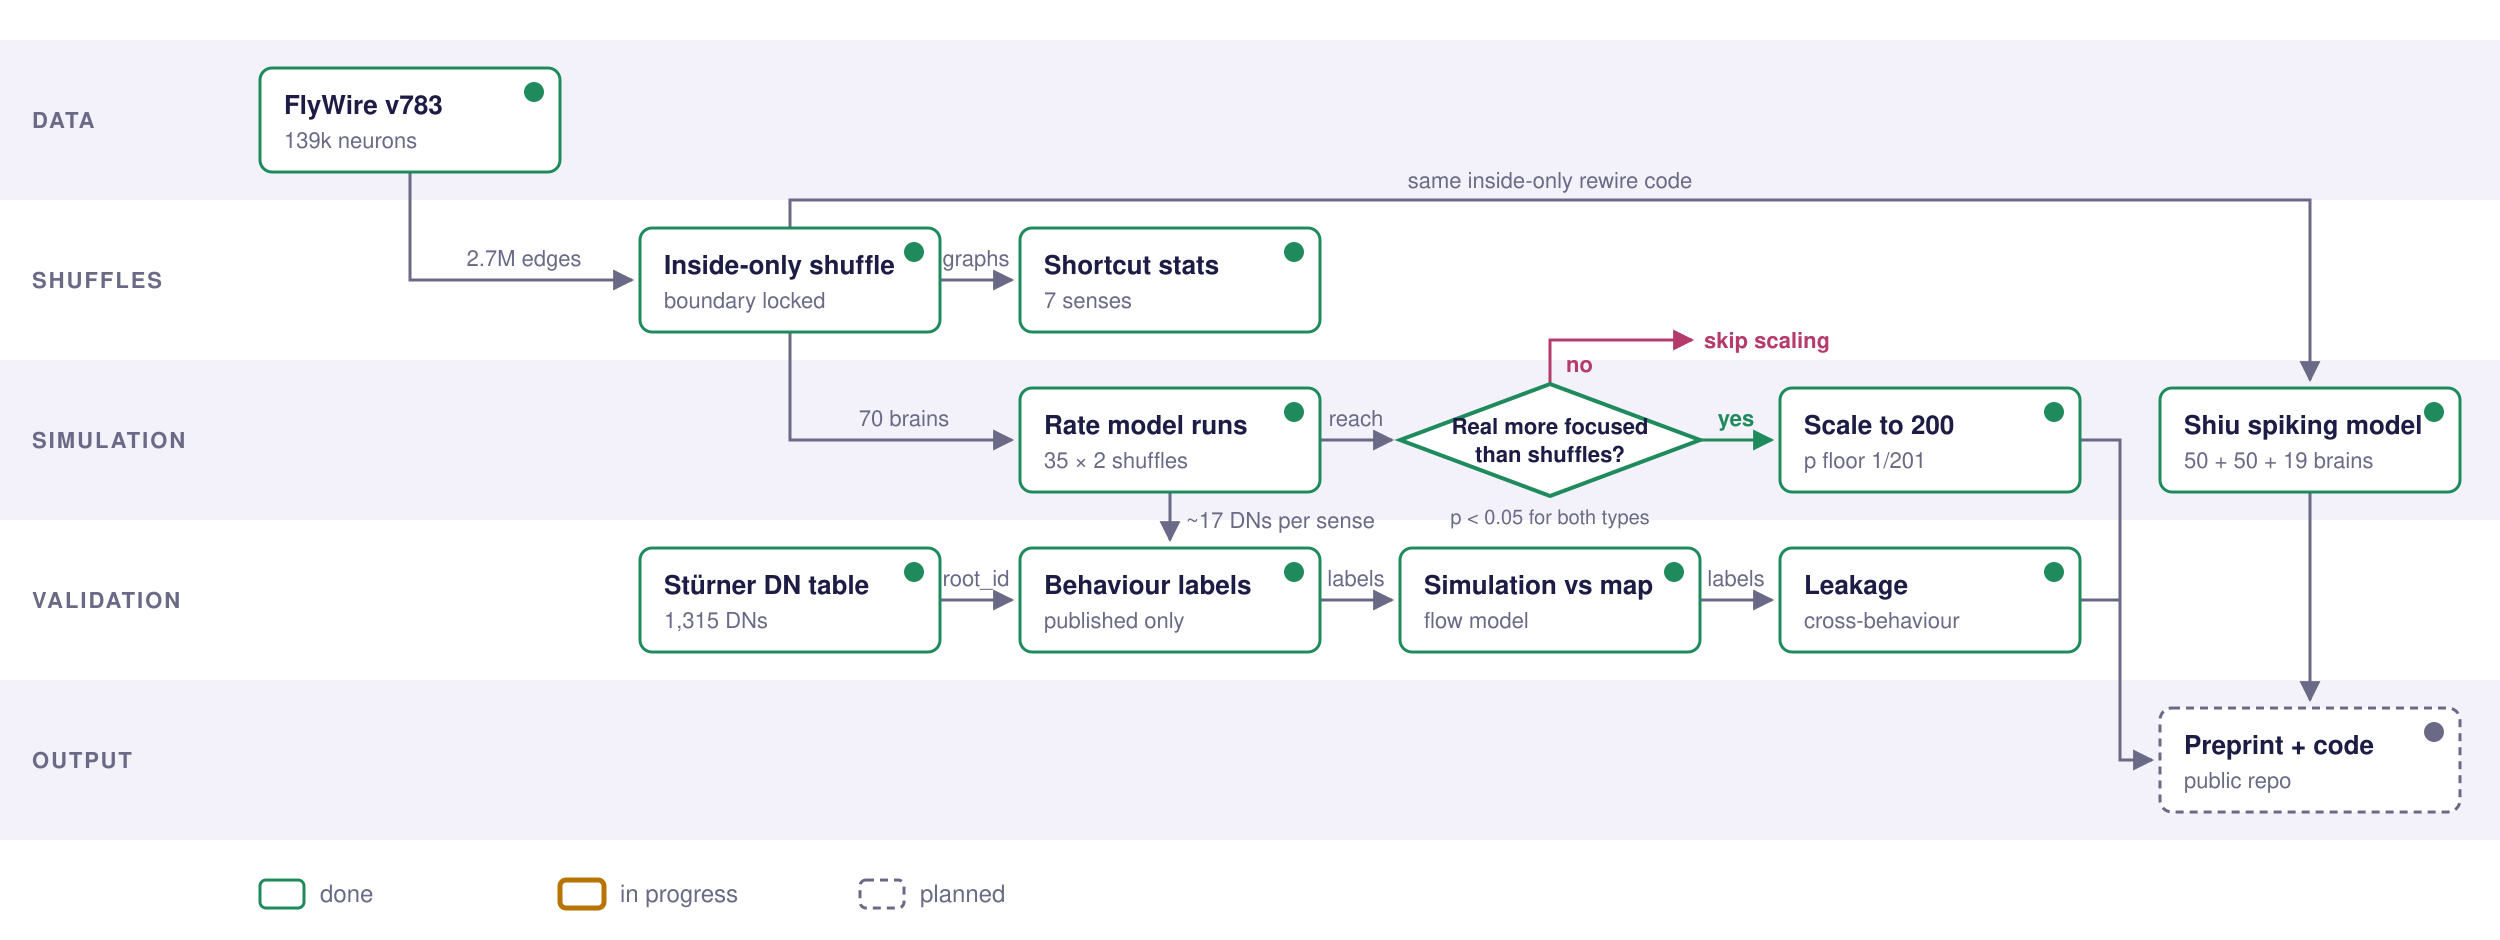
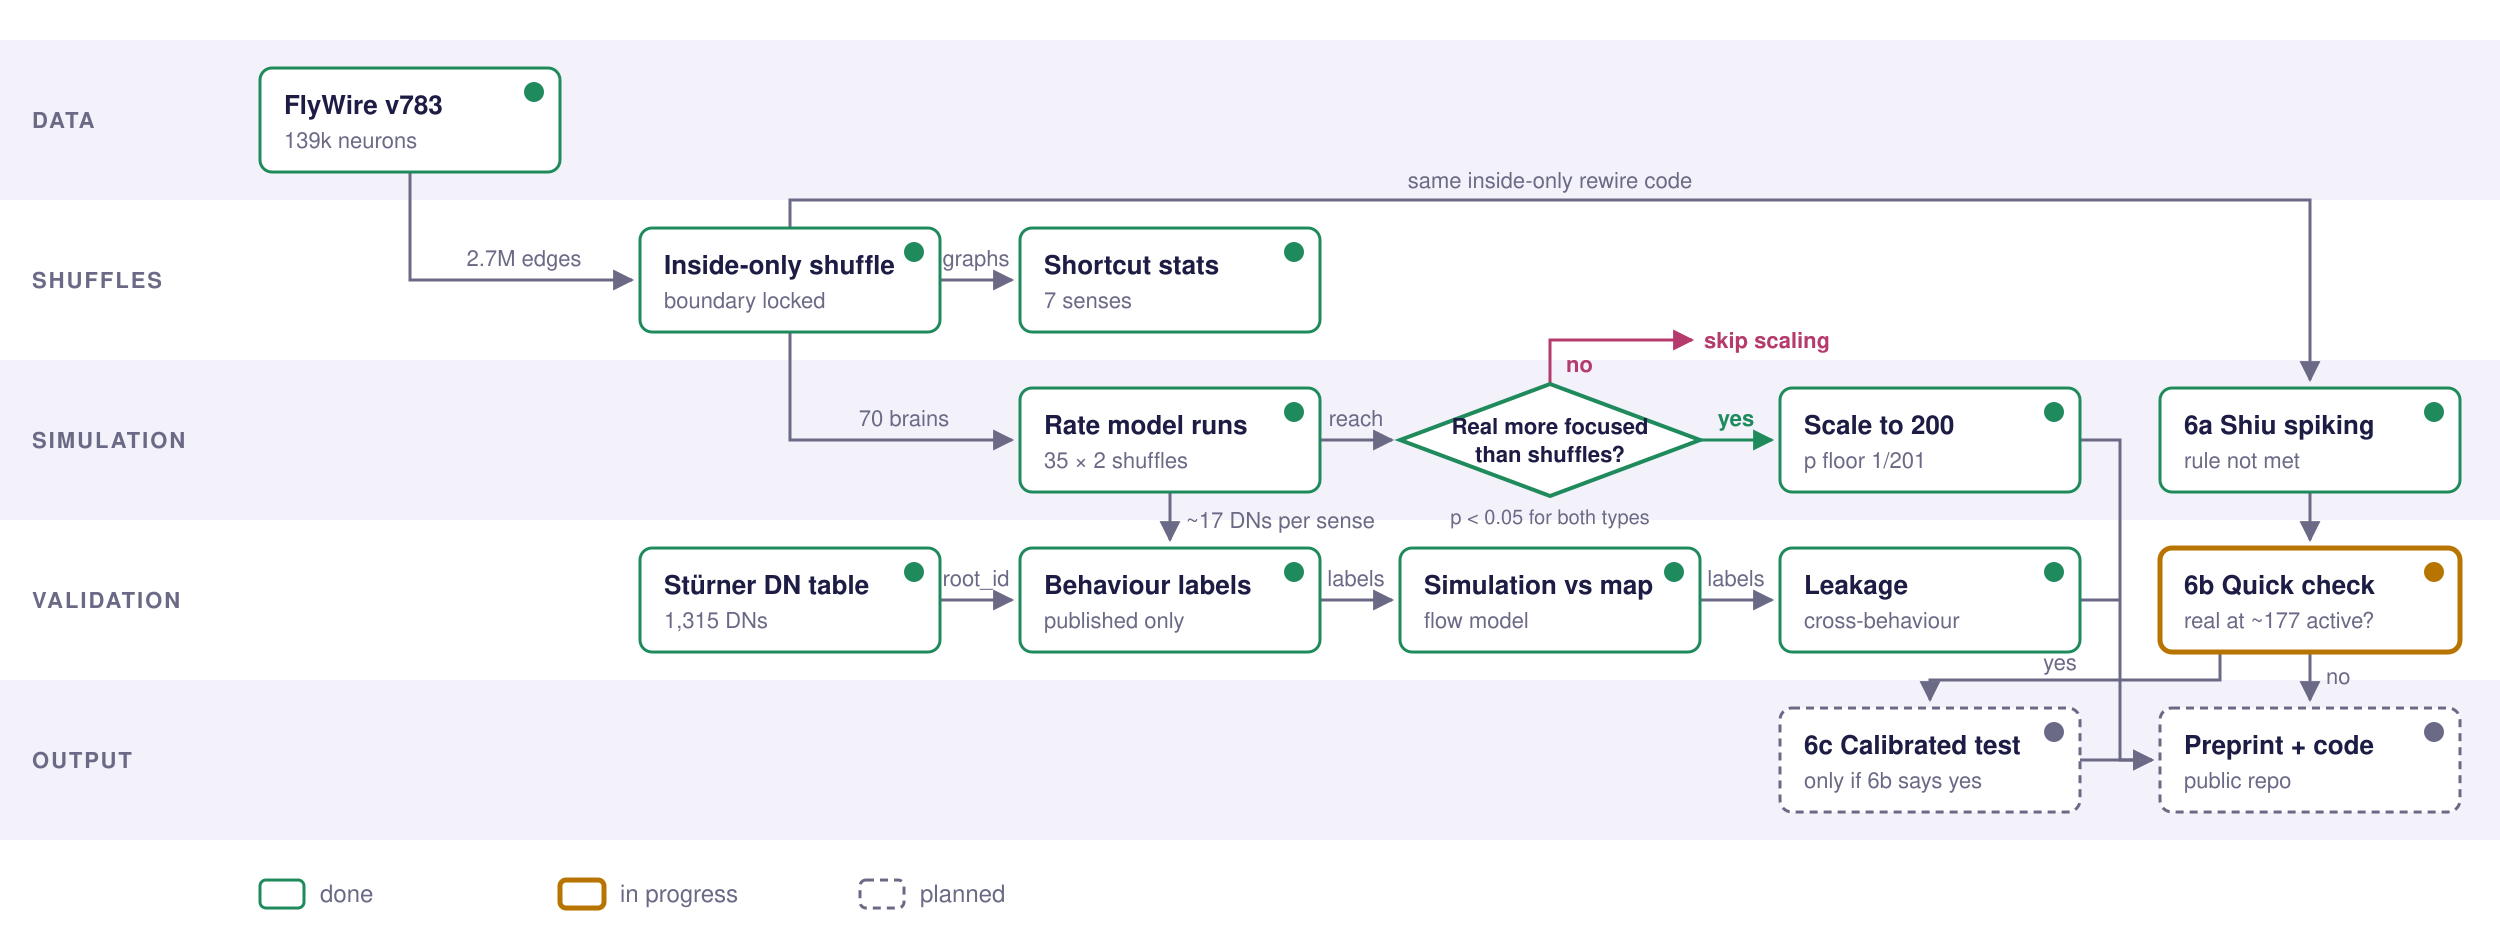
<svg xmlns="http://www.w3.org/2000/svg" viewBox="0 0 1250 470" font-family="Segoe UI, Helvetica, Arial, sans-serif">
  <rect width="1250" height="470" fill="#ffffff" />
  <defs>
    <marker id="pa" viewBox="0 0 10 10" refX="9" refY="5" markerWidth="7" markerHeight="7" orient="auto">
      <path d="M0,0L10,5L0,10z" fill="#6b6a86" />
    </marker>
    <marker id="py" viewBox="0 0 10 10" refX="9" refY="5" markerWidth="7" markerHeight="7" orient="auto">
      <path d="M0,0L10,5L0,10z" fill="#1f8a5c" />
    </marker>
    <marker id="pn" viewBox="0 0 10 10" refX="9" refY="5" markerWidth="7" markerHeight="7" orient="auto">
      <path d="M0,0L10,5L0,10z" fill="#b53b6d" />
    </marker>
  </defs>
  <rect x="0" y="20" width="1250" height="80" fill="#f3f2fa" />
  <text x="16" y="64" font-size="11" font-weight="700" letter-spacing="1" fill="#6b6a86">DATA</text>
  <text x="16" y="144" font-size="11" font-weight="700" letter-spacing="1" fill="#6b6a86">SHUFFLES</text>
  <rect x="0" y="180" width="1250" height="80" fill="#f3f2fa" />
  <text x="16" y="224" font-size="11" font-weight="700" letter-spacing="1" fill="#6b6a86">SIMULATION</text>
  <text x="16" y="304" font-size="11" font-weight="700" letter-spacing="1" fill="#6b6a86">VALIDATION</text>
  <rect x="0" y="340" width="1250" height="80" fill="#f3f2fa" />
  <text x="16" y="384" font-size="11" font-weight="700" letter-spacing="1" fill="#6b6a86">OUTPUT</text>
  <path d="M205,86 V140 H316" fill="none" stroke="#6b6a86" stroke-width="1.5" marker-end="url(#pa)" />
  <text x="262" y="133" font-size="11" fill="#6b6a86" text-anchor="middle">2.7M edges</text>
  <path d="M470,140 H506" fill="none" stroke="#6b6a86" stroke-width="1.5" marker-end="url(#pa)" />
  <text x="488" y="133" font-size="11" fill="#6b6a86" text-anchor="middle">graphs</text>
  <path d="M395,166 V220 H506" fill="none" stroke="#6b6a86" stroke-width="1.5" marker-end="url(#pa)" />
  <text x="452" y="213" font-size="11" fill="#6b6a86" text-anchor="middle">70 brains</text>
  <path d="M660,220 H696" fill="none" stroke="#6b6a86" stroke-width="1.5" marker-end="url(#pa)" />
  <text x="678" y="213" font-size="11" fill="#6b6a86" text-anchor="middle">reach</text>
  <path d="M850,220 H886" fill="none" stroke="#1f8a5c" stroke-width="1.5" marker-end="url(#py)" />
  <text x="868" y="213" font-size="11" fill="#1f8a5c" text-anchor="middle" font-weight="700">yes</text>
  <path d="M775,192 V170 H846" fill="none" stroke="#b53b6d" stroke-width="1.5" marker-end="url(#pn)" />
  <text x="783" y="186" font-size="11" fill="#b53b6d" text-anchor="start" font-weight="700">no</text>
  <text x="852" y="174" font-size="11" font-weight="700" fill="#b53b6d">skip scaling</text>
  <text x="775" y="262" font-size="10" fill="#6b6a86" text-anchor="middle">p &lt; 0.05 for both types</text>
  <path d="M585,246 V270" fill="none" stroke="#6b6a86" stroke-width="1.5" marker-end="url(#pa)" />
  <text x="593" y="264" font-size="11" fill="#6b6a86" text-anchor="start">~17 DNs per sense</text>
  <path d="M470,300 H506" fill="none" stroke="#6b6a86" stroke-width="1.5" marker-end="url(#pa)" />
  <text x="488" y="293" font-size="11" fill="#6b6a86" text-anchor="middle">root_id</text>
  <path d="M660,300 H696" fill="none" stroke="#6b6a86" stroke-width="1.5" marker-end="url(#pa)" />
  <text x="678" y="293" font-size="11" fill="#6b6a86" text-anchor="middle">labels</text>
  <path d="M850,300 H886" fill="none" stroke="#6b6a86" stroke-width="1.5" marker-end="url(#pa)" />
  <text x="868" y="293" font-size="11" fill="#6b6a86" text-anchor="middle">labels</text>
  <path d="M395,114 V100 H1155 V190" fill="none" stroke="#6b6a86" stroke-width="1.5" marker-end="url(#pa)" />
  <text x="775" y="94" font-size="11" fill="#6b6a86" text-anchor="middle">same inside-only rewire code</text>
  <path d="M1040,220 H1060 V380 H1076" fill="none" stroke="#6b6a86" stroke-width="1.5" marker-end="url(#pa)" />
  <path d="M1040,300 H1060" fill="none" stroke="#6b6a86" stroke-width="1.5" />
-   <path d="M1155,246 V350" fill="none" stroke="#6b6a86" stroke-width="1.5" marker-end="url(#pa)" />
+   <path d="M1155,246 V270" fill="none" stroke="#6b6a86" stroke-width="1.5" marker-end="url(#pa)" />
+   <path d="M1155,326 V350" fill="none" stroke="#6b6a86" stroke-width="1.5" marker-end="url(#pa)" />
+   <text x="1163" y="342" font-size="11" fill="#6b6a86" text-anchor="start">no</text>
+   <path d="M1110,326 V340 H965 V350" fill="none" stroke="#6b6a86" stroke-width="1.5" marker-end="url(#pa)" />
+   <text x="1030" y="335" font-size="11" fill="#6b6a86" text-anchor="middle">yes</text>
+   <path d="M1040,380 H1076" fill="none" stroke="#6b6a86" stroke-width="1.5" marker-end="url(#pa)" />
  <g transform="translate(130,34)">
    <rect width="150" height="52" rx="6" fill="#ffffff" stroke="#1f8a5c" stroke-width="1.5" />
    <circle cx="137" cy="12" r="5" fill="#1f8a5c" />
    <text x="12" y="23" font-size="13" font-weight="700" fill="#1d1c45">FlyWire v783</text>
    <text x="12" y="40" font-size="11" fill="#6b6a86">139k neurons</text>
  </g>
  <g transform="translate(320,114)">
    <rect width="150" height="52" rx="6" fill="#ffffff" stroke="#1f8a5c" stroke-width="1.5" />
    <circle cx="137" cy="12" r="5" fill="#1f8a5c" />
    <text x="12" y="23" font-size="13" font-weight="700" fill="#1d1c45">Inside-only shuffle</text>
    <text x="12" y="40" font-size="11" fill="#6b6a86">boundary locked</text>
  </g>
  <g transform="translate(510,114)">
    <rect width="150" height="52" rx="6" fill="#ffffff" stroke="#1f8a5c" stroke-width="1.5" />
    <circle cx="137" cy="12" r="5" fill="#1f8a5c" />
    <text x="12" y="23" font-size="13" font-weight="700" fill="#1d1c45">Shortcut stats</text>
    <text x="12" y="40" font-size="11" fill="#6b6a86">7 senses</text>
  </g>
  <g transform="translate(510,194)">
    <rect width="150" height="52" rx="6" fill="#ffffff" stroke="#1f8a5c" stroke-width="1.5" />
    <circle cx="137" cy="12" r="5" fill="#1f8a5c" />
    <text x="12" y="23" font-size="13" font-weight="700" fill="#1d1c45">Rate model runs</text>
    <text x="12" y="40" font-size="11" fill="#6b6a86">35 × 2 shuffles</text>
  </g>
  <g transform="translate(775,220)">
    <polygon points="0,-28 75,0 0,28 -75,0" fill="#ffffff" stroke="#1f8a5c" stroke-width="2" />
    <text x="0" y="-3" font-size="11" font-weight="700" fill="#1d1c45" text-anchor="middle">Real more focused</text>
    <text x="0" y="11" font-size="11" font-weight="700" fill="#1d1c45" text-anchor="middle">than shuffles?</text>
  </g>
  <g transform="translate(890,194)">
    <rect width="150" height="52" rx="6" fill="#ffffff" stroke="#1f8a5c" stroke-width="1.5" />
    <circle cx="137" cy="12" r="5" fill="#1f8a5c" />
    <text x="12" y="23" font-size="13" font-weight="700" fill="#1d1c45">Scale to 200</text>
    <text x="12" y="40" font-size="11" fill="#6b6a86">p floor 1/201</text>
  </g>
  <g transform="translate(1080,194)">
    <rect width="150" height="52" rx="6" fill="#ffffff" stroke="#1f8a5c" stroke-width="1.5" />
    <circle cx="137" cy="12" r="5" fill="#1f8a5c" />
-     <text x="12" y="23" font-size="13" font-weight="700" fill="#1d1c45">Shiu spiking model</text>
-     <text x="12" y="40" font-size="11" fill="#6b6a86">50 + 50 + 19 brains</text>
+     <text x="12" y="23" font-size="13" font-weight="700" fill="#1d1c45">6a Shiu spiking</text>
+     <text x="12" y="40" font-size="11" fill="#6b6a86">rule not met</text>
+   </g>
+   <g transform="translate(1080,274)">
+     <rect width="150" height="52" rx="6" fill="#ffffff" stroke="#b87400" stroke-width="2.5" />
+     <circle cx="137" cy="12" r="5" fill="#b87400" />
+     <text x="12" y="23" font-size="13" font-weight="700" fill="#1d1c45">6b Quick check</text>
+     <text x="12" y="40" font-size="11" fill="#6b6a86">real at ~177 active?</text>
+   </g>
+   <g transform="translate(890,354)">
+     <rect width="150" height="52" rx="6" fill="#ffffff" stroke="#6b6a86" stroke-width="1.5" stroke-dasharray="4 3" />
+     <circle cx="137" cy="12" r="5" fill="#6b6a86" />
+     <text x="12" y="23" font-size="13" font-weight="700" fill="#1d1c45">6c Calibrated test</text>
+     <text x="12" y="40" font-size="11" fill="#6b6a86">only if 6b says yes</text>
  </g>
  <g transform="translate(320,274)">
    <rect width="150" height="52" rx="6" fill="#ffffff" stroke="#1f8a5c" stroke-width="1.5" />
    <circle cx="137" cy="12" r="5" fill="#1f8a5c" />
    <text x="12" y="23" font-size="13" font-weight="700" fill="#1d1c45">Stürner DN table</text>
    <text x="12" y="40" font-size="11" fill="#6b6a86">1,315 DNs</text>
  </g>
  <g transform="translate(510,274)">
    <rect width="150" height="52" rx="6" fill="#ffffff" stroke="#1f8a5c" stroke-width="1.5" />
    <circle cx="137" cy="12" r="5" fill="#1f8a5c" />
    <text x="12" y="23" font-size="13" font-weight="700" fill="#1d1c45">Behaviour labels</text>
    <text x="12" y="40" font-size="11" fill="#6b6a86">published only</text>
  </g>
  <g transform="translate(700,274)">
    <rect width="150" height="52" rx="6" fill="#ffffff" stroke="#1f8a5c" stroke-width="1.5" />
    <circle cx="137" cy="12" r="5" fill="#1f8a5c" />
    <text x="12" y="23" font-size="13" font-weight="700" fill="#1d1c45">Simulation vs map</text>
    <text x="12" y="40" font-size="11" fill="#6b6a86">flow model</text>
  </g>
  <g transform="translate(890,274)">
    <rect width="150" height="52" rx="6" fill="#ffffff" stroke="#1f8a5c" stroke-width="1.5" />
    <circle cx="137" cy="12" r="5" fill="#1f8a5c" />
    <text x="12" y="23" font-size="13" font-weight="700" fill="#1d1c45">Leakage</text>
    <text x="12" y="40" font-size="11" fill="#6b6a86">cross-behaviour</text>
  </g>
  <g transform="translate(1080,354)">
    <rect width="150" height="52" rx="6" fill="#ffffff" stroke="#6b6a86" stroke-width="1.5" stroke-dasharray="4 3" />
    <circle cx="137" cy="12" r="5" fill="#6b6a86" />
    <text x="12" y="23" font-size="13" font-weight="700" fill="#1d1c45">Preprint + code</text>
    <text x="12" y="40" font-size="11" fill="#6b6a86">public repo</text>
  </g>
  <rect x="130" y="440" width="22" height="14" rx="3" fill="#ffffff" stroke="#1f8a5c" stroke-width="1.5" />
  <text x="160" y="451" font-size="12" fill="#6b6a86">done</text>
  <rect x="280" y="440" width="22" height="14" rx="3" fill="#ffffff" stroke="#b87400" stroke-width="2.5" />
  <text x="310" y="451" font-size="12" fill="#6b6a86">in progress</text>
  <rect x="430" y="440" width="22" height="14" rx="3" fill="#ffffff" stroke="#6b6a86" stroke-width="1.5" stroke-dasharray="4 3" />
  <text x="460" y="451" font-size="12" fill="#6b6a86">planned</text>
</svg>
